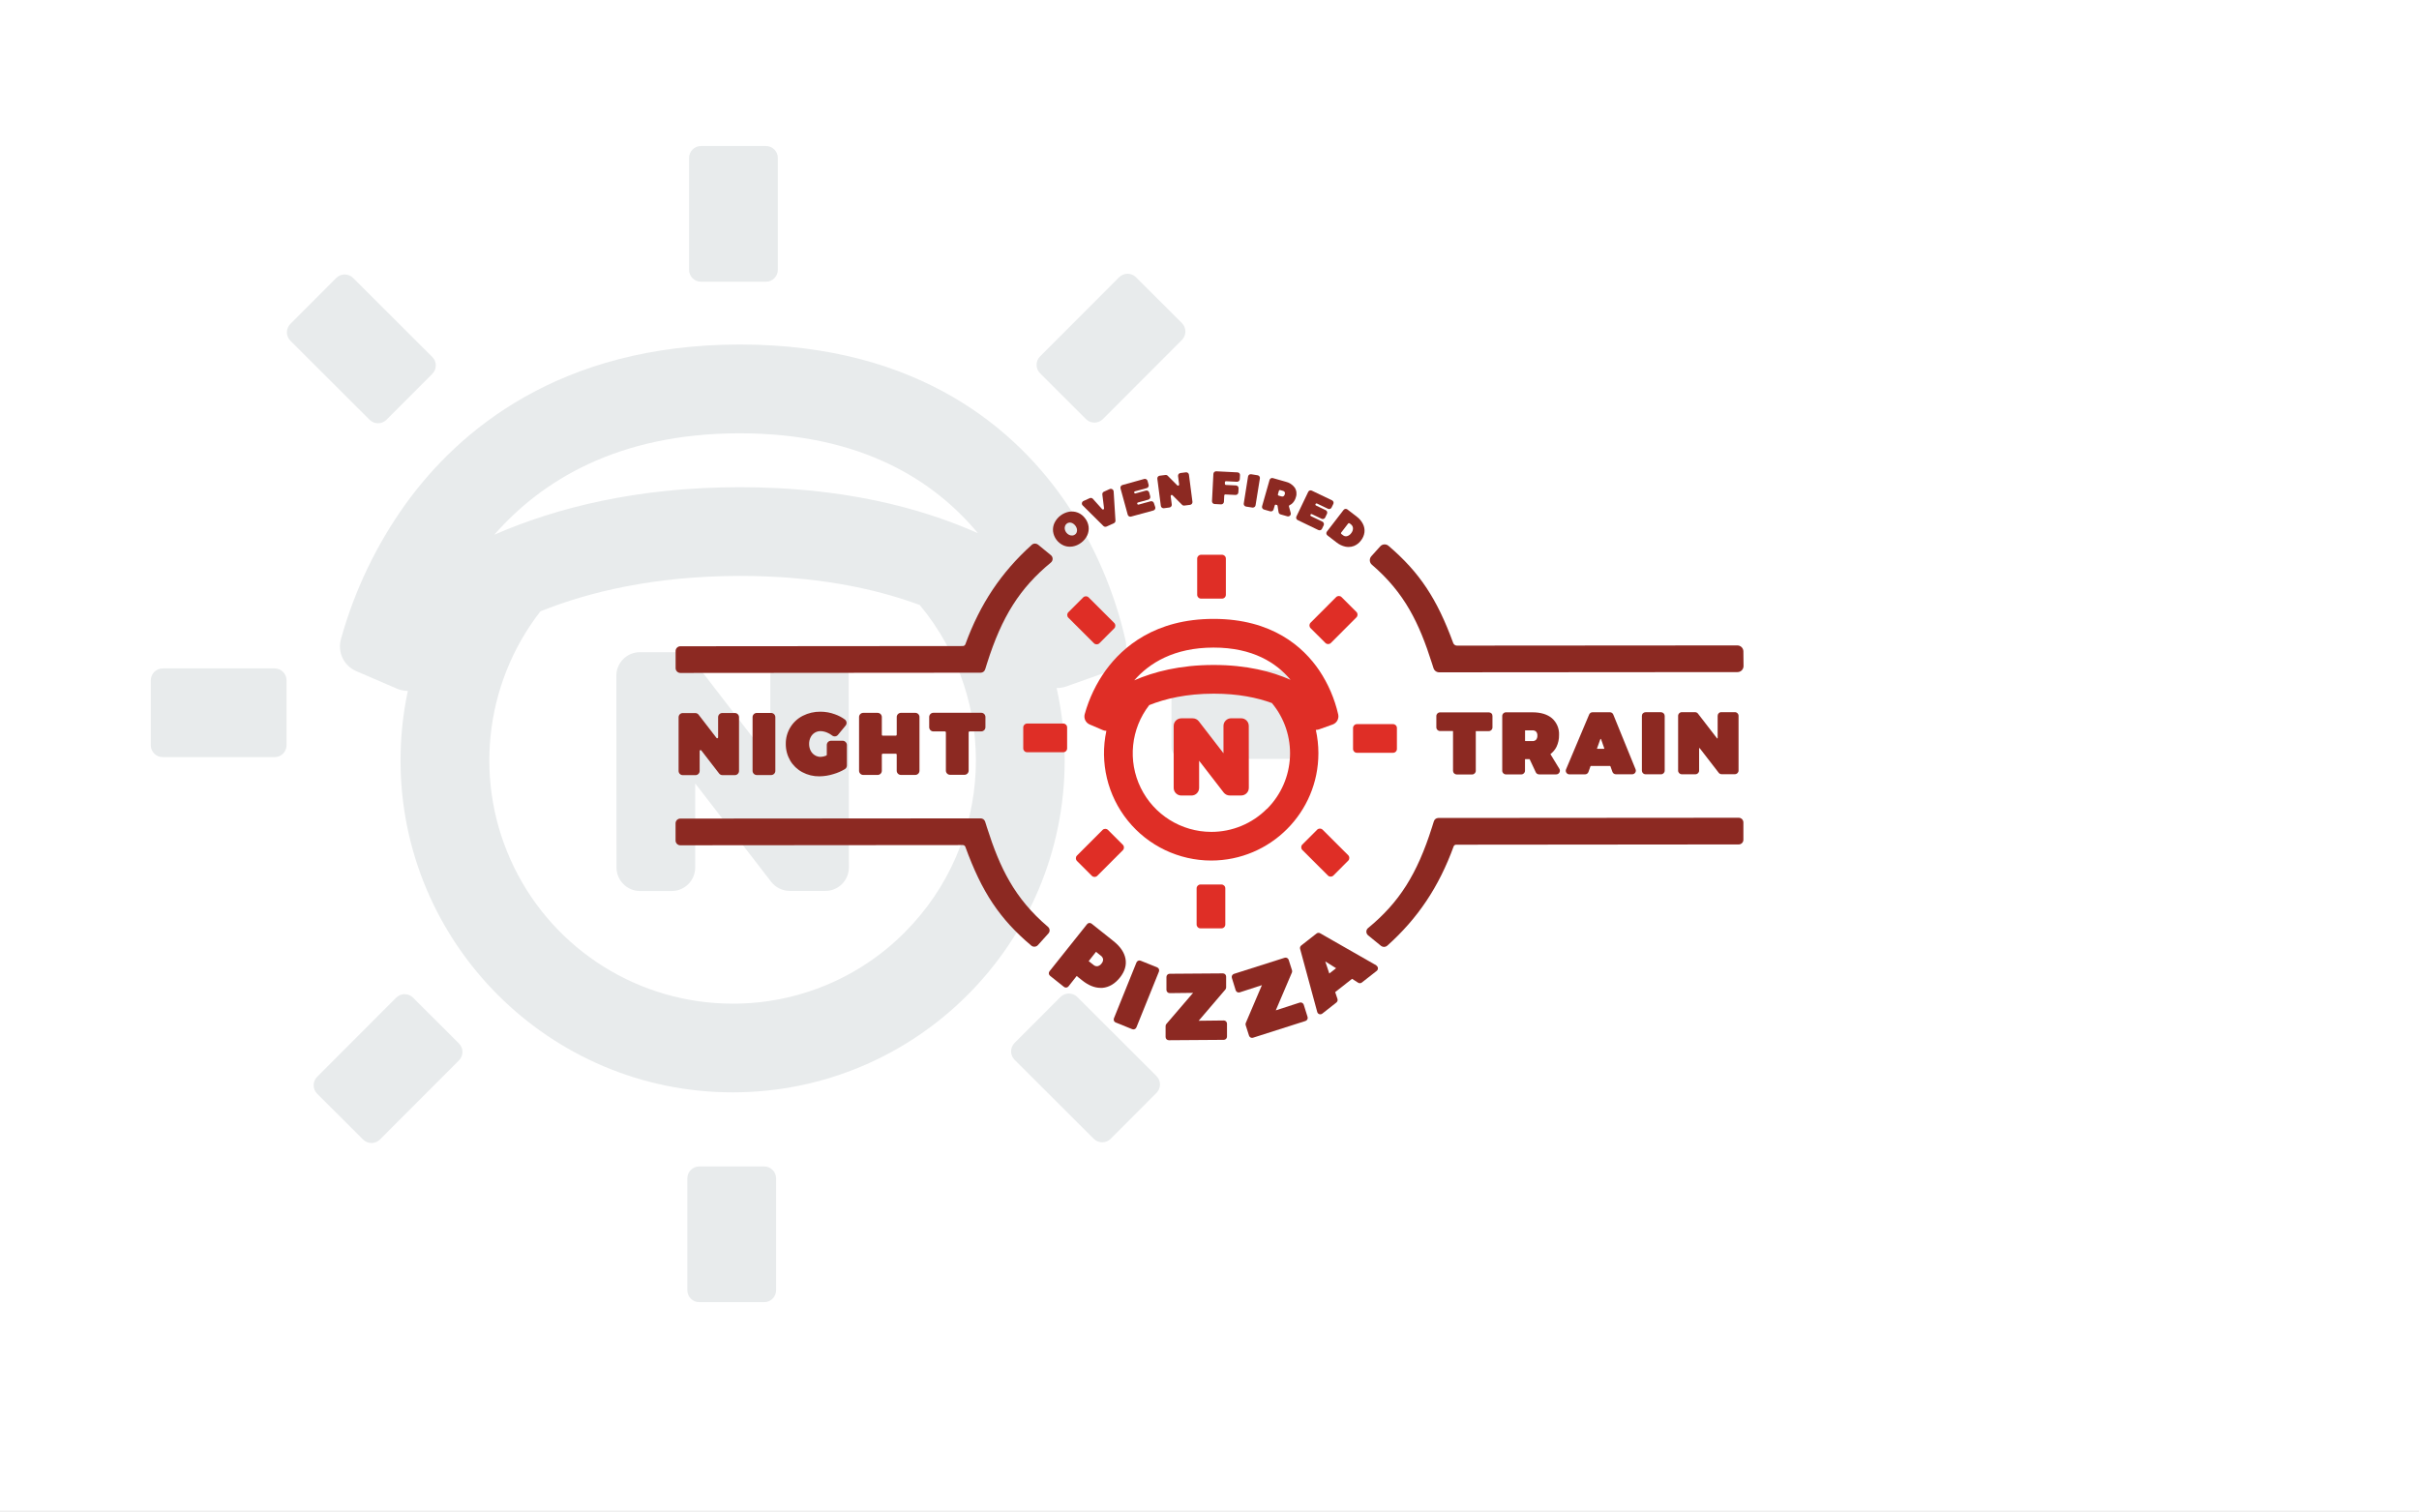
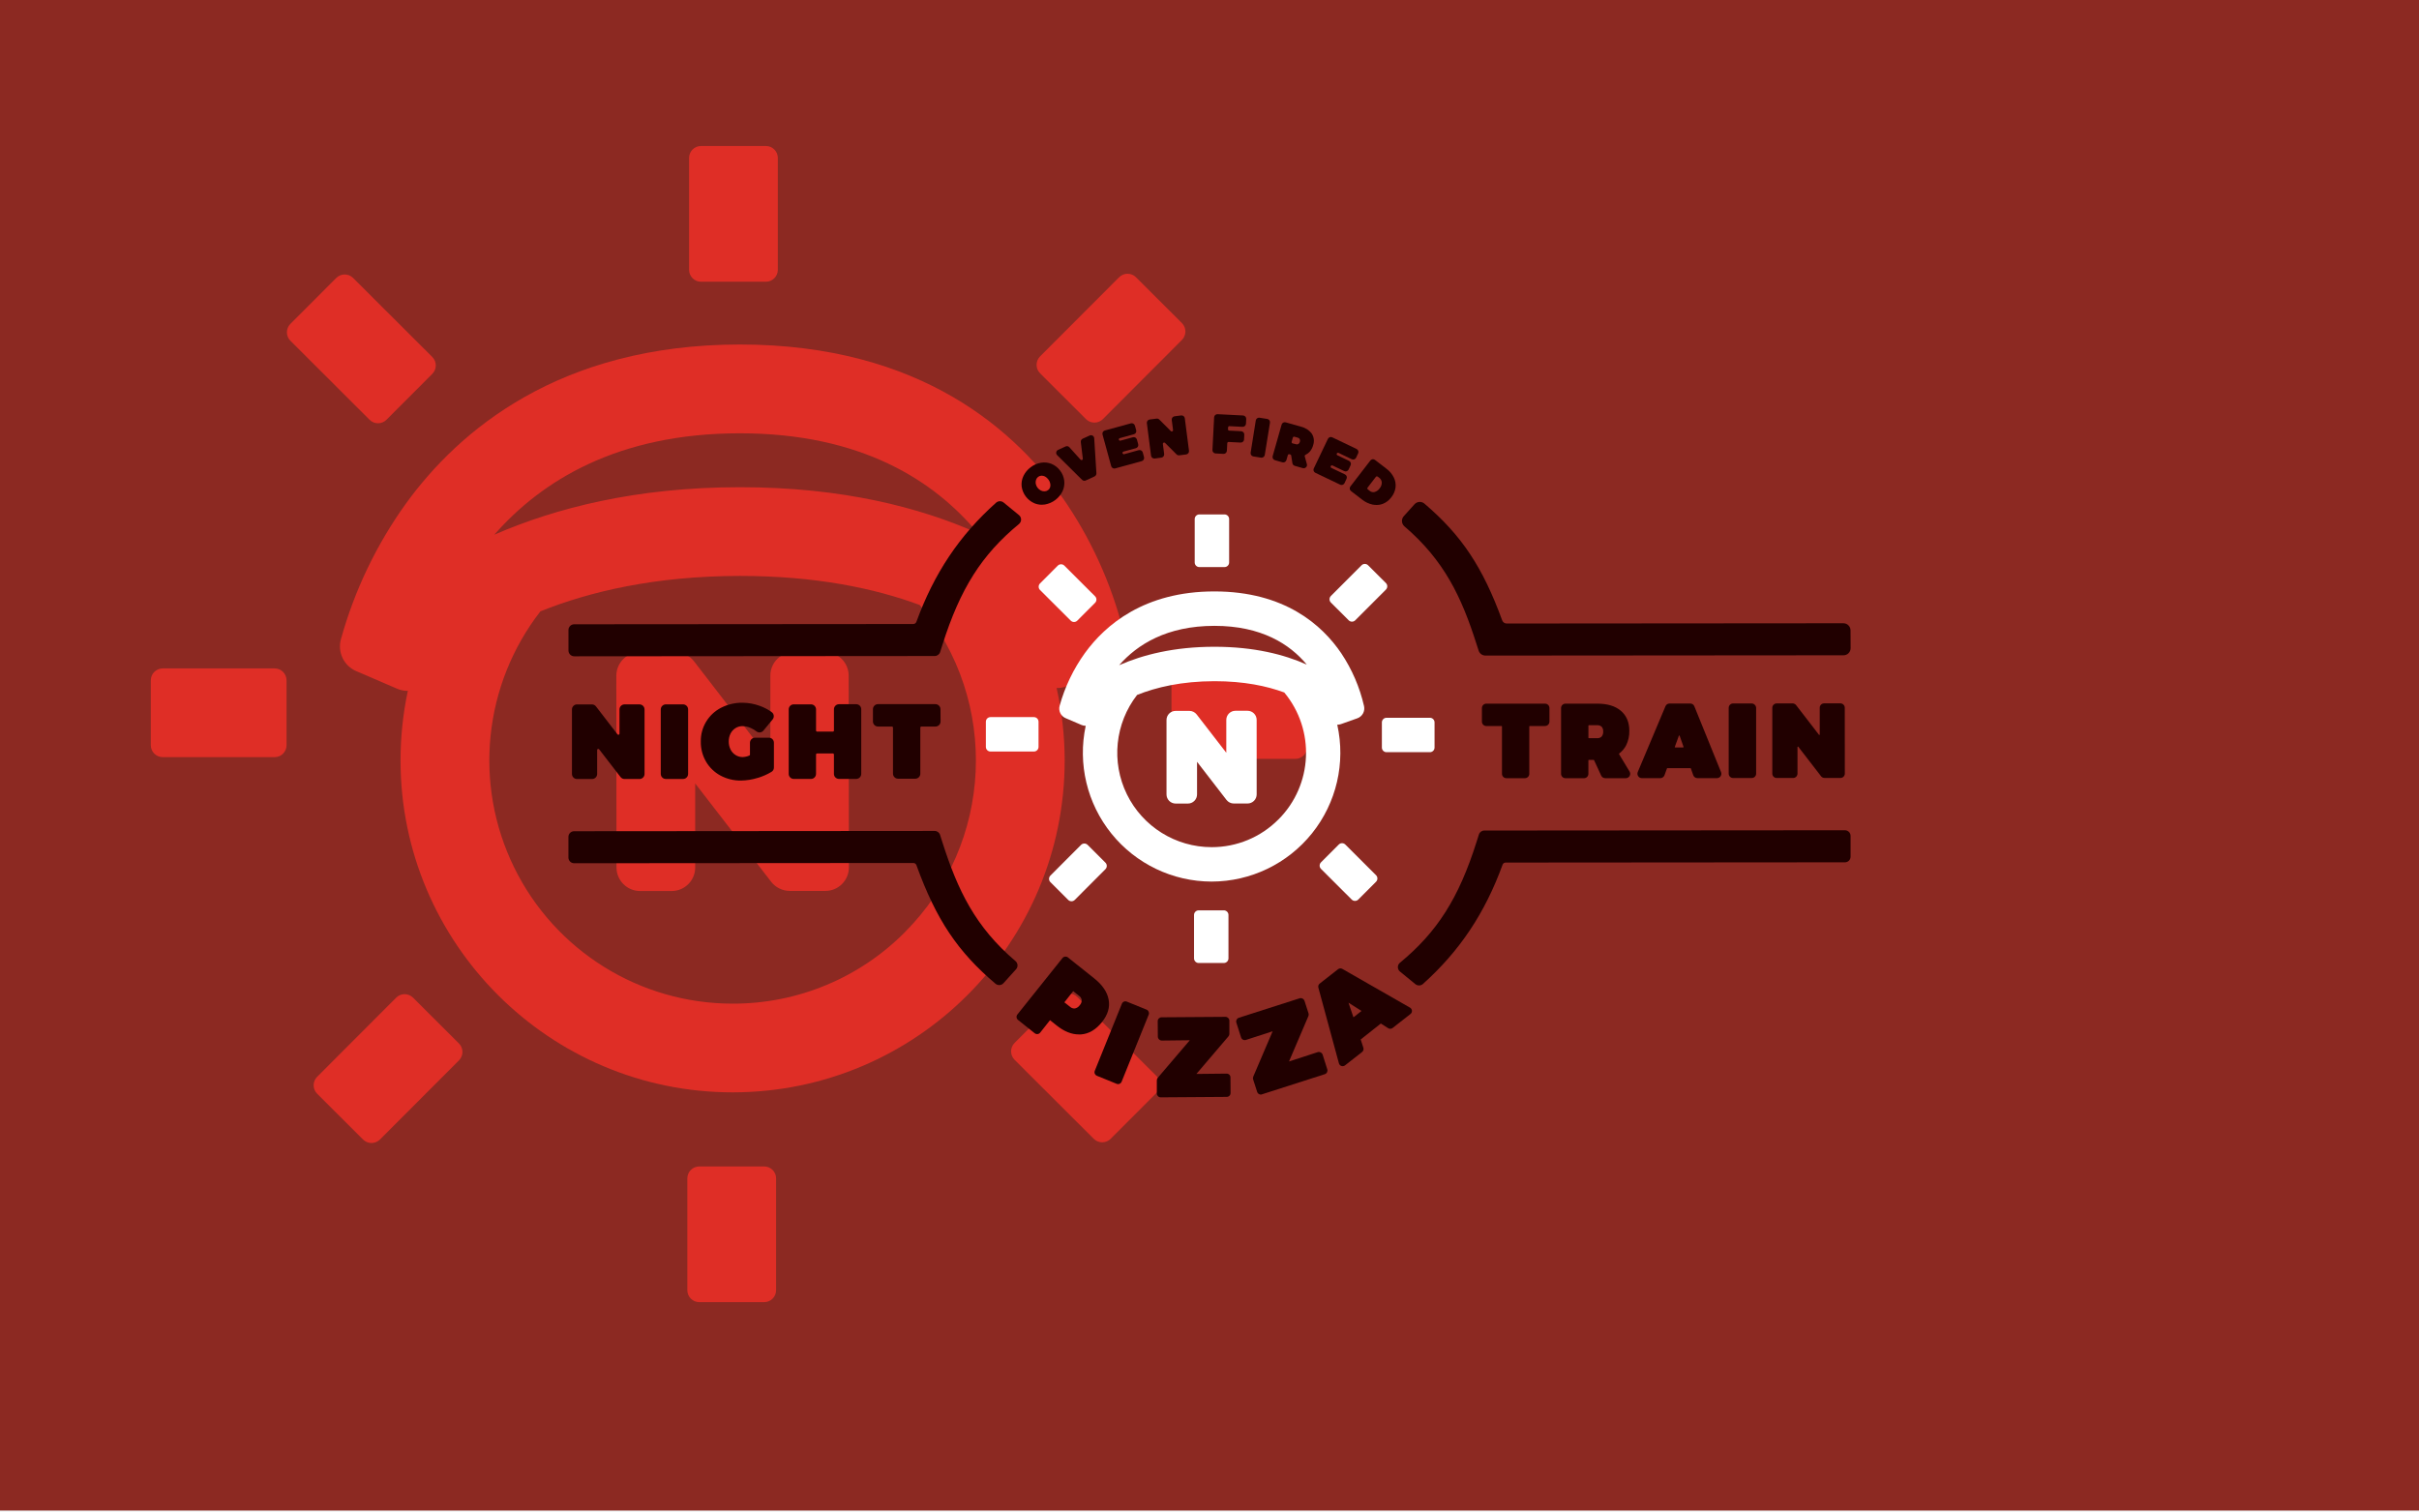
<svg xmlns="http://www.w3.org/2000/svg" id="Layer_1" data-name="Layer 1" viewBox="0 0 1200 750">
  <defs>
-     <style>.cls-1{fill:#fff;}.cls-2{fill:#e8ebec;}.cls-3{fill:#8c2922;}.cls-4{fill:#df2e26;}</style>
+     <style>.cls-1{fill:#8c2922;}.cls-2{fill:#df2e26;}.cls-3{fill:#210000;}.cls-4{fill:#fff;}</style>
  </defs>
  <rect class="cls-1" y="-0.5" width="1200" height="750" />
  <path class="cls-2" d="M421,335.23a11.7,11.7,0,0,0-11.68-11.67H393.82a11.68,11.68,0,0,0-11.67,11.7l0,42-37.84-49.1a11.77,11.77,0,0,0-9.25-4.55h0l-17.64,0a11.69,11.69,0,0,0-11.67,11.69l.08,95.14a11.71,11.71,0,0,0,11.69,11.68h0l15.68,0a11.69,11.69,0,0,0,11.67-11.69l0-41.69,37.68,48.79a11.77,11.77,0,0,0,9.25,4.54h17.64a11.69,11.69,0,0,0,11.68-11.7Z" />
  <rect class="cls-2" x="340.97" y="578.78" width="44.03" height="67.34" rx="5.92" />
  <rect class="cls-2" x="341.83" y="72.45" width="44.03" height="67.34" rx="5.92" />
  <rect class="cls-2" x="158.84" y="508.2" width="67.34" height="44.03" rx="5.92" transform="translate(-318.75 291.88) rotate(-45.05)" />
  <rect class="cls-2" x="517.48" y="150.78" width="67.34" height="44.03" rx="5.92" transform="translate(39.46 440.75) rotate(-45.05)" />
  <rect class="cls-2" x="516.49" y="496.25" width="44.03" height="67.34" rx="5.92" transform="translate(-216.98 536.62) rotate(-45.05)" />
  <rect class="cls-2" x="157.24" y="139.44" width="44.03" height="67.34" rx="5.92" transform="translate(-69.9 177.67) rotate(-45.05)" />
  <rect class="cls-2" x="74.81" y="331.66" width="67.34" height="44.03" rx="5.92" />
  <rect class="cls-2" x="581.14" y="332.52" width="67.34" height="44.03" rx="5.92" />
  <path class="cls-2" d="M558.34,317.67a202.34,202.34,0,0,0-29.09-67.58c-24.42-36.12-72.36-79.15-162.13-79.15h-.24c-89.52.08-139.37,42.89-165.42,78.8a212.69,212.69,0,0,0-32.34,67.45A13.35,13.35,0,0,0,176.71,333L197,341.74a13.23,13.23,0,0,0,5.32,1.06,166,166,0,0,0-3.63,34.63c.08,90.78,74,164.59,164.72,164.58h.14A164.72,164.72,0,0,0,528.16,377.15a165.38,165.38,0,0,0-4-35.77,13.48,13.48,0,0,0,4.68-.74l20.91-7.43A13.37,13.37,0,0,0,558.34,317.67ZM366.92,215h.19c60.09,0,96.31,23.43,118,49.56-28.82-12.84-67.44-22.81-117.86-22.81h-.33c-51.44,0-91.53,10.42-121.7,23.56C268.44,238.8,306.19,215,366.92,215Zm81.93,247.59A119.91,119.91,0,0,1,363.54,498h-.11a120.68,120.68,0,0,1-95.35-194.66c24.56-9.85,57.08-17.54,98.89-17.57h.29c37.38,0,66.59,6.14,89,14.42a120.68,120.68,0,0,1-7.42,162.39Z" />
-   <path class="cls-3" d="M538.26,257.14a8.28,8.28,0,0,0-3.52-2.75,8.07,8.07,0,0,0-4.36-.48,10.18,10.18,0,0,0-7.26,5.49,7.92,7.92,0,0,0-.72,4.32,8.82,8.82,0,0,0,5.26,6.94,7.88,7.88,0,0,0,3.06.61,8.38,8.38,0,0,0,1.32-.1,9.59,9.59,0,0,0,4.29-1.88,9.46,9.46,0,0,0,3-3.62,8,8,0,0,0,.7-4.36A8.39,8.39,0,0,0,538.26,257.14Zm-4.1,6.9a2.3,2.3,0,0,1-.84,1.17,2.43,2.43,0,0,1-1.39.51,3.29,3.29,0,0,1-1.6-.33,4,4,0,0,1-2.12-2.79,3.22,3.22,0,0,1,.13-1.61h0a2.49,2.49,0,0,1,.87-1.19,2.42,2.42,0,0,1,1.35-.51h.17a2.83,2.83,0,0,1,1.35.35,3.92,3.92,0,0,1,1.37,1.18,4,4,0,0,1,.78,1.65A3,3,0,0,1,534.16,264Z" />
-   <path class="cls-3" d="M551.74,242.74a1.34,1.34,0,0,0-1.26-.07l-2.86,1.3a1.34,1.34,0,0,0-.78,1.4l.85,6.85a.52.52,0,0,1-.31.56.53.53,0,0,1-.62-.13l-4.62-5.14a1.35,1.35,0,0,0-1.57-.32l-3.09,1.4a1.36,1.36,0,0,0-.77,1,1.33,1.33,0,0,0,.38,1.2L547.38,261a1.36,1.36,0,0,0,1,.39,1.38,1.38,0,0,0,.56-.12l3.62-1.65a1.35,1.35,0,0,0,.79-1.32l-.9-14.46A1.37,1.37,0,0,0,551.74,242.74Z" />
-   <path class="cls-3" d="M572.44,249.68a1.35,1.35,0,0,0-.64-.82,1.37,1.37,0,0,0-1-.13l-6,1.65a.55.55,0,0,1-.61-.8.47.47,0,0,1,.32-.25l5.14-1.41a1.35,1.35,0,0,0,.82-.64,1.37,1.37,0,0,0,.13-1l-.52-1.91a1.39,1.39,0,0,0-.64-.82,1.37,1.37,0,0,0-1-.13l-5.14,1.41a.54.54,0,0,1-.41-.05.57.57,0,0,1-.25-.32.53.53,0,0,1,.05-.41.54.54,0,0,1,.33-.26l5.84-1.6a1.31,1.31,0,0,0,.81-.63,1.33,1.33,0,0,0,.13-1l-.52-1.91a1.35,1.35,0,0,0-1.66-1l-10.77,3h0a1.36,1.36,0,0,0-1,1.66l3.58,13.06a1.37,1.37,0,0,0,1.31,1,1.49,1.49,0,0,0,.36-.05l11-3a1.36,1.36,0,0,0,1-1.67Z" />
-   <path class="cls-3" d="M589.8,235.53a1.36,1.36,0,0,0-1.52-1.17l-2.71.35a1.35,1.35,0,0,0-.9.52,1.38,1.38,0,0,0-.27,1l.54,4.16a.54.54,0,0,1-.91.45l-4.77-4.78a1.34,1.34,0,0,0-1.14-.38l-2.83.36a1.35,1.35,0,0,0-.9.52,1.33,1.33,0,0,0-.27,1L575.86,251a1.36,1.36,0,0,0,1.34,1.18h.18l2.73-.36a1.35,1.35,0,0,0,1.17-1.51l-.54-4.12a.54.54,0,0,1,.3-.56.52.52,0,0,1,.62.11l4.74,4.74a1.34,1.34,0,0,0,1.13.38l2.84-.36a1.37,1.37,0,0,0,1.17-1.52Z" />
-   <path class="cls-3" d="M613.86,234.38l-10.51-.53a1.38,1.38,0,0,0-1.42,1.28l-.69,13.52a1.36,1.36,0,0,0,.35,1,1.31,1.31,0,0,0,.94.44l3.21.17h.07a1.32,1.32,0,0,0,.9-.35,1.34,1.34,0,0,0,.45-.94l.16-3.12a.53.53,0,0,1,.17-.37.5.5,0,0,1,.39-.14l5,.25a1.37,1.37,0,0,0,1-.34,1.41,1.41,0,0,0,.44-.94l.1-2a1.32,1.32,0,0,0-.35-1,1.37,1.37,0,0,0-.93-.44l-5-.25a.55.55,0,0,1-.51-.57l0-.77a.55.55,0,0,1,.18-.37.57.57,0,0,1,.38-.14l5.41.28a1.35,1.35,0,0,0,1.42-1.29l.11-2a1.39,1.39,0,0,0-.35-1A1.36,1.36,0,0,0,613.86,234.38Z" />
-   <path class="cls-3" d="M623.85,235.82l-3.18-.51a1.35,1.35,0,0,0-1.55,1.13L617,249.81a1.29,1.29,0,0,0,.24,1,1.32,1.32,0,0,0,.88.55l3.18.5.21,0a1.37,1.37,0,0,0,1.34-1.14L625,237.37A1.35,1.35,0,0,0,623.85,235.82Z" />
-   <path class="cls-3" d="M642.24,241.89a7.69,7.69,0,0,0-4.51-2.88l-6.27-1.78a1.33,1.33,0,0,0-1.67.93l-3.7,13a1.36,1.36,0,0,0,.93,1.67l3.1.88a1.36,1.36,0,0,0,1.67-.93l.58-2a.56.56,0,0,1,.25-.33.53.53,0,0,1,.41,0l.35.1a.51.51,0,0,1,.38.43l.5,3.16a1.37,1.37,0,0,0,1,1.1l3.35.95a1.58,1.58,0,0,0,.38.05,1.36,1.36,0,0,0,1.3-1.72l-.88-3.2a.54.54,0,0,1,.32-.64,5.06,5.06,0,0,0,1.64-1.21,6.77,6.77,0,0,0,1.49-2.8A5.39,5.39,0,0,0,642.24,241.89Zm-4.89,3.34a1.57,1.57,0,0,1-.63,1,1.28,1.28,0,0,1-1.05.08l-1.36-.39a.54.54,0,0,1-.37-.66l.49-1.72a.54.54,0,0,1,.66-.37l1.36.39a1.3,1.3,0,0,1,.86.6A1.48,1.48,0,0,1,637.35,245.23Z" />
-   <path class="cls-3" d="M658.34,253.91a1.34,1.34,0,0,0-.69-.77l-4.81-2.3a.54.54,0,0,1-.25-.72.55.55,0,0,1,.3-.28.56.56,0,0,1,.42,0l5.46,2.61a1.34,1.34,0,0,0,1.8-.64l.86-1.78a1.39,1.39,0,0,0,.05-1,1.34,1.34,0,0,0-.69-.77l-10.06-4.82a1.34,1.34,0,0,0-1-.06,1.33,1.33,0,0,0-.77.7l-5.85,12.21a1.36,1.36,0,0,0-.05,1,1.31,1.31,0,0,0,.69.77L654,263a1.37,1.37,0,0,0,.59.13,1.35,1.35,0,0,0,1.22-.77l.86-1.78a1.39,1.39,0,0,0,0-1,1.31,1.31,0,0,0-.69-.77l-5.64-2.7a.54.54,0,0,1-.24-.74.53.53,0,0,1,.71-.25l4.81,2.3a1.32,1.32,0,0,0,1,.05,1.33,1.33,0,0,0,.78-.69l.85-1.79A1.32,1.32,0,0,0,658.34,253.91Z" />
-   <path class="cls-3" d="M676.12,260a10.18,10.18,0,0,0-3-3.59l-4.71-3.63a1.33,1.33,0,0,0-1-.27,1.35,1.35,0,0,0-.9.52l-8.26,10.72a1.35,1.35,0,0,0,.24,1.9l4.55,3.51a10.7,10.7,0,0,0,4.34,2.08,8.24,8.24,0,0,0,1.62.16,7.34,7.34,0,0,0,2.63-.48,8.11,8.11,0,0,0,3.5-2.72,8.2,8.2,0,0,0,1.74-4.05A7.27,7.27,0,0,0,676.12,260Zm-4.94,2.1a3.76,3.76,0,0,1-.89,2.46,3.84,3.84,0,0,1-2.08,1.49,2.31,2.31,0,0,1-2-.48l-.76-.59a.5.5,0,0,1-.21-.35.51.51,0,0,1,.11-.4l3.42-4.45a.57.57,0,0,1,.36-.2h.07a.57.57,0,0,1,.33.11l.57.45A2.6,2.6,0,0,1,671.18,262.06Z" />
-   <path class="cls-3" d="M364.53,353.78h-6.2a2.08,2.08,0,0,0-2.09,2.09v10a.44.44,0,0,1-.3.43.44.44,0,0,1-.51-.15l-8.88-11.53a2.12,2.12,0,0,0-1.65-.81h-6.18a2.08,2.08,0,0,0-2.09,2.09l0,26.63a2.1,2.1,0,0,0,2.09,2.09H345a2.09,2.09,0,0,0,2.08-2.09v-9.9a.44.44,0,0,1,.31-.43.43.43,0,0,1,.5.15l8.84,11.45a2.09,2.09,0,0,0,1.65.81h6.19A2,2,0,0,0,366,384a2.08,2.08,0,0,0,.61-1.47l0-26.64A2.09,2.09,0,0,0,364.53,353.78Z" />
-   <path class="cls-3" d="M384,354.37a2.06,2.06,0,0,0-1.47-.61h-7.12a2,2,0,0,0-1.47.61,2,2,0,0,0-.61,1.48l0,26.63a2.1,2.1,0,0,0,2.09,2.09h7.11a2.08,2.08,0,0,0,2.09-2.09l0-26.63A2.06,2.06,0,0,0,384,354.37Z" />
-   <path class="cls-3" d="M419.45,368.16a1.92,1.92,0,0,0-1.47-.61h-5.74a2.1,2.1,0,0,0-2.09,2.09v4.87a.46.46,0,0,1-.3.43,7.81,7.81,0,0,1-2.71.61h0a5.4,5.4,0,0,1-2.93-.81,5.66,5.66,0,0,1-2.07-2.26,7.28,7.28,0,0,1-.76-3.35,7.15,7.15,0,0,1,.74-3.29,5.57,5.57,0,0,1,2-2.24,5.32,5.32,0,0,1,2.9-.82h0a8.76,8.76,0,0,1,3.44.79,10.53,10.53,0,0,1,2.31,1.35,2.08,2.08,0,0,0,2.92-.29l3.8-4.62a2.09,2.09,0,0,0-.37-3,19.24,19.24,0,0,0-4.94-2.59,20.79,20.79,0,0,0-7.13-1.29,18.83,18.83,0,0,0-8.82,2.05,15.44,15.44,0,0,0-8.42,14A16.08,16.08,0,0,0,392,377.4a15.31,15.31,0,0,0,6,5.74,17.4,17.4,0,0,0,8.51,2.07h0a24.33,24.33,0,0,0,6.95-1.12,24,24,0,0,0,5.67-2.46,2.09,2.09,0,0,0,1-1.77V369.63A2.05,2.05,0,0,0,419.45,368.16Z" />
-   <path class="cls-3" d="M455.53,354.31a2.11,2.11,0,0,0-1.48-.61h-7.12a2.09,2.09,0,0,0-1.47.62,2,2,0,0,0-.61,1.47v8.79a.46.46,0,0,1-.46.45h-6.49a.45.45,0,0,1-.45-.45V355.8a2.1,2.1,0,0,0-2.09-2.09h-7.11a2.08,2.08,0,0,0-2.09,2.09l0,26.64a2.09,2.09,0,0,0,2.09,2.08h7.12a2.08,2.08,0,0,0,2.08-2.08v-8a.46.46,0,0,1,.45-.46h6.49a.45.45,0,0,1,.45.45v8a2.08,2.08,0,0,0,2.09,2.08h7.12a2.08,2.08,0,0,0,1.47-.61,2.11,2.11,0,0,0,.61-1.48l0-26.64A2.08,2.08,0,0,0,455.53,354.31Z" />
-   <path class="cls-3" d="M488.85,355.76a2.1,2.1,0,0,0-2.09-2.09h0l-23.72,0a2.1,2.1,0,0,0-2.09,2.09v5.08a2.08,2.08,0,0,0,2.08,2.08h5.75a.45.45,0,0,1,.45.45l0,19a2.08,2.08,0,0,0,2.09,2.08h7.11a2.08,2.08,0,0,0,2.09-2.09l0-19a.45.45,0,0,1,.45-.45h5.79a2.08,2.08,0,0,0,2.08-2.09Z" />
-   <path class="cls-3" d="M739.9,354a1.83,1.83,0,0,0-1.29-.53h0l-24.27,0a1.83,1.83,0,0,0-1.81,1.82v5.62a1.81,1.81,0,0,0,1.81,1.81h6.29a.17.17,0,0,1,.18.18l0,19.56a1.83,1.83,0,0,0,.53,1.29,1.81,1.81,0,0,0,1.28.53h7.67a1.82,1.82,0,0,0,1.81-1.81l0-19.57a.2.2,0,0,1,0-.13.22.22,0,0,1,.13,0h6.33a1.81,1.81,0,0,0,1.81-1.81v-5.63A1.83,1.83,0,0,0,739.9,354Z" />
-   <path class="cls-3" d="M769.2,374.32a.16.16,0,0,1,0-.22,10,10,0,0,0,2.93-3.52,13.05,13.05,0,0,0,1.27-5.88,10.34,10.34,0,0,0-3.55-8.35c-2.3-1.93-5.56-2.91-9.7-2.91h0l-13.12,0a1.82,1.82,0,0,0-1.81,1.81l0,27.19a1.82,1.82,0,0,0,1.81,1.81h7.67a1.82,1.82,0,0,0,1.81-1.81v-5.59a.18.18,0,0,1,.18-.18h2a.18.18,0,0,1,.16.1l3,6.42h0a1.82,1.82,0,0,0,1.64,1.05H772a1.77,1.77,0,0,0,1.57-.92,1.79,1.79,0,0,0,0-1.83ZM762.65,365a3,3,0,0,1-.64,2.05,2.34,2.34,0,0,1-1.83.67h-3.46a.18.18,0,0,1-.18-.18v-5a.18.18,0,0,1,.05-.13.22.22,0,0,1,.13,0h3.46A2.42,2.42,0,0,1,762,363,2.75,2.75,0,0,1,762.65,365Z" />
-   <path class="cls-3" d="M800.3,354.54a1.8,1.8,0,0,0-1.68-1.13H790a1.8,1.8,0,0,0-1.66,1.11l-11.46,27.19a1.81,1.81,0,0,0,1.67,2.52h7.71A1.82,1.82,0,0,0,788,383l1-2.81a.18.18,0,0,1,.17-.12h9.54a.17.17,0,0,1,.17.12l1,2.79a1.82,1.82,0,0,0,1.71,1.21h8.1a1.82,1.82,0,0,0,1.5-.8,1.79,1.79,0,0,0,.17-1.69Zm-4.5,16.95a.19.19,0,0,1-.15.07H792.4a.19.19,0,0,1-.15-.07.19.19,0,0,1,0-.17l1.65-4.57a.16.16,0,0,1,.16-.12h0a.16.16,0,0,1,.17.12l1.61,4.57A.19.19,0,0,1,795.8,371.49Z" />
-   <path class="cls-3" d="M825.26,353.92a1.83,1.83,0,0,0-1.29-.53h-7.66a1.79,1.79,0,0,0-1.28.53,1.77,1.77,0,0,0-.53,1.28l0,27.18a1.83,1.83,0,0,0,.53,1.29,1.81,1.81,0,0,0,1.28.53H824a1.81,1.81,0,0,0,1.81-1.81l0-27.19A1.81,1.81,0,0,0,825.26,353.92Z" />
-   <path class="cls-3" d="M862.45,355.17a1.81,1.81,0,0,0-1.81-1.81h-6.75a1.75,1.75,0,0,0-1.28.53,1.79,1.79,0,0,0-.53,1.28v11.06a.16.16,0,0,1-.12.17.17.17,0,0,1-.2-.06l-9.46-12.27a1.82,1.82,0,0,0-1.43-.7h-6.59a1.82,1.82,0,0,0-1.81,1.82l0,27.18a1.81,1.81,0,0,0,1.81,1.81h6.79a1.81,1.81,0,0,0,1.81-1.81v-11a.16.16,0,0,1,.12-.17.15.15,0,0,1,.19.06l9.42,12.19a1.82,1.82,0,0,0,1.43.7h6.6a1.82,1.82,0,0,0,1.81-1.82Z" />
-   <path class="cls-4" d="M619.48,360.18a3.77,3.77,0,0,0-3.77-3.77h-5a3.76,3.76,0,0,0-2.67,1.11,3.71,3.71,0,0,0-1.1,2.67v13.57L594.7,357.9a3.81,3.81,0,0,0-3-1.47H586a3.77,3.77,0,0,0-3.77,3.78l0,30.74a3.79,3.79,0,0,0,3.78,3.78h5.07a3.78,3.78,0,0,0,3.77-3.78V377.47l12.18,15.77a3.79,3.79,0,0,0,3,1.47h5.71a3.79,3.79,0,0,0,3.77-3.78Z" />
-   <rect class="cls-4" x="593.61" y="438.88" width="14.23" height="21.76" rx="1.91" />
-   <rect class="cls-4" x="593.89" y="275.27" width="14.23" height="21.76" rx="1.91" />
-   <rect class="cls-4" x="534.76" y="416.07" width="21.76" height="14.23" rx="1.91" transform="translate(-139.35 510.38) rotate(-45.05)" />
-   <rect class="cls-4" x="650.64" y="300.58" width="21.76" height="14.23" rx="1.91" transform="translate(-23.61 558.45) rotate(-45.05)" />
-   <rect class="cls-4" x="650.32" y="412.21" width="14.23" height="21.76" rx="1.91" transform="translate(-106.47 589.43) rotate(-45.05)" />
-   <rect class="cls-4" x="534.24" y="296.92" width="14.23" height="21.76" rx="1.91" transform="translate(-58.94 473.47) rotate(-45.05)" />
-   <rect class="cls-4" x="507.61" y="359.02" width="21.76" height="14.23" rx="1.91" />
-   <rect class="cls-4" x="671.21" y="359.3" width="21.76" height="14.23" rx="1.91" />
-   <path class="cls-4" d="M663.85,354.5a65.4,65.4,0,0,0-9.4-21.83c-7.89-11.67-23.38-25.58-52.39-25.58H602c-28.92,0-45,13.86-53.45,25.46a68.75,68.75,0,0,0-10.45,21.8,4.32,4.32,0,0,0,2.45,5.12l6.57,2.81a4.3,4.3,0,0,0,1.72.35,53.22,53.22,0,0,0,52,64.36h0a53.21,53.21,0,0,0,53.18-53.27,53.6,53.6,0,0,0-1.27-11.56,4.4,4.4,0,0,0,1.51-.23l6.76-2.41A4.31,4.31,0,0,0,663.85,354.5ZM602,321.32h.07c19.41,0,31.12,7.57,38.13,16-9.31-4.14-21.79-7.37-38.09-7.37H602c-16.62,0-29.58,3.37-39.33,7.62C570.17,329,582.37,321.34,602,321.32Zm26.48,80a38.76,38.76,0,0,1-27.57,11.45h0a39,39,0,0,1-30.81-62.9c7.93-3.18,18.44-5.67,32-5.68h.1c12.07,0,21.51,2,28.76,4.66a39,39,0,0,1-2.4,52.47Z" />
-   <path class="cls-3" d="M555.61,485c2.38-3,3.29-6.1,2.72-9.26h0c-.57-3.11-2.55-6.05-5.9-8.72l-10.92-8.71a1.59,1.59,0,0,0-2.25.26l-18.62,23.35a1.6,1.6,0,0,0,.25,2.25l6.91,5.51a1.6,1.6,0,0,0,2.25-.25l4.06-5.15,2.79,2.22c3.06,2.44,6.11,3.67,9.1,3.67a8.51,8.51,0,0,0,.88,0C550.17,489.88,553.1,488.16,555.61,485Zm-8.39-9a3,3,0,0,1-.8,2.11,3.19,3.19,0,0,1-2,1.32,2.54,2.54,0,0,1-2-.68l-2.36-1.84,3.64-4.62,2.37,1.89A2.68,2.68,0,0,1,547.22,476Z" />
-   <path class="cls-3" d="M574.05,480l-8.2-3.3a1.57,1.57,0,0,0-1.22,0,1.63,1.63,0,0,0-.86.87l-11.18,27.7a1.57,1.57,0,0,0,0,1.22,1.53,1.53,0,0,0,.87.86l8.19,3.31a1.61,1.61,0,0,0,.6.12,1.51,1.51,0,0,0,.63-.13,1.63,1.63,0,0,0,.86-.87l11.18-27.7A1.61,1.61,0,0,0,574.05,480Z" />
-   <path class="cls-3" d="M608.21,506.81a1.58,1.58,0,0,0-1.13-.46h0l-12.45.14L607.87,491a1.67,1.67,0,0,0,.38-1l0-5.43a1.6,1.6,0,0,0-1.6-1.59h0l-26.42.19a1.59,1.59,0,0,0-1.13.47,1.62,1.62,0,0,0-.46,1.14l0,6.41a1.62,1.62,0,0,0,1.61,1.59l11.6-.13L578.6,508.09a1.59,1.59,0,0,0-.38,1.05l0,5.42a1.6,1.6,0,0,0,1.6,1.59h0l27.27-.19a1.6,1.6,0,0,0,1.59-1.61l0-6.41A1.64,1.64,0,0,0,608.21,506.81Z" />
-   <path class="cls-3" d="M646.75,498.52a1.6,1.6,0,0,0-.8-.93,1.57,1.57,0,0,0-1.22-.11l-11.85,3.85,8-18.77a1.6,1.6,0,0,0,.05-1.12l-1.65-5.17a1.58,1.58,0,0,0-.79-.93,1.55,1.55,0,0,0-1.23-.1l-25.16,8a1.6,1.6,0,0,0-1,2L613,491.4a1.61,1.61,0,0,0,2,1l11-3.58-8,18.76a1.6,1.6,0,0,0-.05,1.12l1.65,5.16a1.6,1.6,0,0,0,1.52,1.12,1.36,1.36,0,0,0,.49-.08l26-8.3a1.55,1.55,0,0,0,.93-.79,1.57,1.57,0,0,0,.11-1.22Z" />
-   <path class="cls-3" d="M682.87,479.07l-28-16a1.61,1.61,0,0,0-1.78.13l-7.58,5.94a1.6,1.6,0,0,0-.56,1.68l8.49,31.29a1.6,1.6,0,0,0,1,1.1,1.51,1.51,0,0,0,.51.08,1.54,1.54,0,0,0,1-.34l7-5.51a1.61,1.61,0,0,0,.54-1.76l-1.14-3.41,8.38-6.59,3,1.93h0a1.59,1.59,0,0,0,1.84-.09l7.37-5.77a1.6,1.6,0,0,0-.19-2.65Zm-20.07,1.35-3.37,2.63-2-6Z" />
-   <path class="cls-3" d="M520.68,461.52a2.31,2.31,0,0,0-.83-1.65c-16.6-14.11-23.87-29.27-30.2-49.17l-.95-3a2.33,2.33,0,0,0-2.23-1.63l-149,.11a2.36,2.36,0,0,0-1.66.69,2.33,2.33,0,0,0-.68,1.66v8.55a2.36,2.36,0,0,0,2.35,2.34l140.16-.11a1.35,1.35,0,0,1,1.26.9c8.15,22.46,17,35.74,32.7,49a2.38,2.38,0,0,0,3.25-.22l5.22-5.8A2.25,2.25,0,0,0,520.68,461.52Z" />
-   <path class="cls-3" d="M721.1,420a1.33,1.33,0,0,1,1.24-.87L862.53,419a2.32,2.32,0,0,0,2.32-2.32v-8.6a2.34,2.34,0,0,0-2.33-2.32h0l-149,.11a2.32,2.32,0,0,0-2.21,1.63l-.95,3c-7.37,23.28-16.26,37.31-31.71,50a2.32,2.32,0,0,0-.84,1.79,2.37,2.37,0,0,0,.86,1.8l6.45,5.27a2.41,2.41,0,0,0,3-.06C703.32,455.73,713.8,440.05,721.1,420Z" />
-   <path class="cls-3" d="M864.85,323.2a3,3,0,0,0-3-2.95l-139.12.1a2,2,0,0,1-1.83-1.29c-8.05-22-16.74-35.11-32.09-48.22a2.94,2.94,0,0,0-4.12.26l-4.4,4.89a2.94,2.94,0,0,0,.26,4.21c16.31,14,23.48,29.05,29.76,48.79l.82,2.55A2.94,2.94,0,0,0,714,333.6l147.92-.11a3,3,0,0,0,3-3Z" />
-   <path class="cls-3" d="M478.91,319.65a1.37,1.37,0,0,1-1.29.91l-140.1.11a2.37,2.37,0,0,0-2.37,2.38v8.48a2.39,2.39,0,0,0,2.38,2.38l148.92-.12a2.35,2.35,0,0,0,2.26-1.66l.94-3c7.37-23.26,16.24-37.27,31.66-50a2.37,2.37,0,0,0,0-3.67l-6.36-5.21a2.44,2.44,0,0,0-1.51-.53,2.39,2.39,0,0,0-1.59.6C496.67,284,486.21,299.63,478.91,319.65Z" />
+   <path class="cls-3" d="M525.87,233.48a10.08,10.08,0,0,0-4.23-3.31,9.71,9.71,0,0,0-5.24-.57,11.42,11.42,0,0,0-5.14,2.27,11.54,11.54,0,0,0-3.57,4.32,9.66,9.66,0,0,0-.88,5.19,10.65,10.65,0,0,0,6.33,8.34,9.7,9.7,0,0,0,3.68.73,10.5,10.5,0,0,0,1.57-.13,12,12,0,0,0,8.72-6.6,9.77,9.77,0,0,0,.83-5.23A10.15,10.15,0,0,0,525.87,233.48Zm-4.93,8.29a2.82,2.82,0,0,1-1,1.4,3,3,0,0,1-1.67.61,3.84,3.84,0,0,1-1.91-.39A4.78,4.78,0,0,1,513.8,240a3.79,3.79,0,0,1,.16-1.93h0a3,3,0,0,1,1-1.43,2.94,2.94,0,0,1,1.62-.61h.2a3.55,3.55,0,0,1,1.63.41,5.24,5.24,0,0,1,2.57,3.41A3.54,3.54,0,0,1,520.94,241.77Z" />
+   <path class="cls-3" d="M542.05,216.19a1.62,1.62,0,0,0-1.51-.09l-3.44,1.57a1.62,1.62,0,0,0-.94,1.68l1,8.22a.64.64,0,0,1-1.12.51l-5.55-6.16a1.62,1.62,0,0,0-1.89-.39l-3.7,1.69a1.6,1.6,0,0,0-.93,1.19,1.63,1.63,0,0,0,.46,1.44l12.35,12.24a1.67,1.67,0,0,0,1.15.47,1.56,1.56,0,0,0,.67-.15l4.35-2a1.64,1.64,0,0,0,.95-1.58l-1.09-17.37A1.6,1.6,0,0,0,542.05,216.19Z" />
+   <path class="cls-3" d="M566.9,224.52a1.56,1.56,0,0,0-.76-1,1.61,1.61,0,0,0-1.23-.16l-7.24,2a.67.67,0,0,1-.81-.48.67.67,0,0,1,.46-.8l6.17-1.69a1.62,1.62,0,0,0,1.13-2l-.62-2.29a1.64,1.64,0,0,0-2-1.14l-6.17,1.69a.64.64,0,0,1-.49-.06.67.67,0,0,1-.31-.39.69.69,0,0,1,.06-.49.65.65,0,0,1,.39-.3l7-1.93a1.61,1.61,0,0,0,1-.76,1.63,1.63,0,0,0,.15-1.24L563,211.2a1.64,1.64,0,0,0-2-1.14l-12.93,3.54h0a1.64,1.64,0,0,0-1.14,2l4.3,15.68a1.64,1.64,0,0,0,1.57,1.2,1.59,1.59,0,0,0,.43-.06l13.15-3.61a1.62,1.62,0,0,0,1.14-2Z" />
+   <path class="cls-3" d="M587.75,207.53a1.66,1.66,0,0,0-.62-1.08,1.61,1.61,0,0,0-1.2-.32l-3.25.42a1.63,1.63,0,0,0-1.41,1.82l.65,5a.64.64,0,0,1-.36.66.63.63,0,0,1-.74-.12l-5.73-5.74a1.6,1.6,0,0,0-1.36-.46l-3.4.44a1.62,1.62,0,0,0-1.4,1.82L571,226.09a1.63,1.63,0,0,0,1.61,1.42h.21l3.28-.43a1.63,1.63,0,0,0,1.41-1.82l-.64-4.95a.61.61,0,0,1,.35-.66.63.63,0,0,1,.74.12l5.7,5.69a1.63,1.63,0,0,0,1.36.47l3.4-.44a1.65,1.65,0,0,0,1.41-1.83Z" />
+   <path class="cls-3" d="M616.64,206.15,604,205.51a1.65,1.65,0,0,0-1.71,1.54l-.83,16.24a1.63,1.63,0,0,0,.42,1.17A1.61,1.61,0,0,0,603,225l3.86.2H607a1.57,1.57,0,0,0,1.09-.42,1.61,1.61,0,0,0,.53-1.12l.2-3.75a.62.62,0,0,1,.21-.45.59.59,0,0,1,.46-.16l5.94.3a1.67,1.67,0,0,0,1.18-.42,1.61,1.61,0,0,0,.53-1.12l.12-2.38a1.59,1.59,0,0,0-.42-1.17,1.66,1.66,0,0,0-1.12-.54l-5.94-.3a.64.64,0,0,1-.61-.68l.05-.92a.62.62,0,0,1,.21-.45.65.65,0,0,1,.46-.16l6.5.33a1.64,1.64,0,0,0,1.71-1.54l.12-2.38a1.63,1.63,0,0,0-.42-1.17A1.58,1.58,0,0,0,616.64,206.15Z" />
+   <path class="cls-3" d="M628.63,207.87l-3.81-.6a1.59,1.59,0,0,0-1.21.29,1.61,1.61,0,0,0-.65,1.06l-2.55,16a1.62,1.62,0,0,0,1.35,1.86l3.81.61.26,0a1.62,1.62,0,0,0,1.6-1.37L630,209.73A1.63,1.63,0,0,0,628.63,207.87Z" />
+   <path class="cls-3" d="M650.73,215.16a9.37,9.37,0,0,0-5.42-3.46l-7.53-2.14a1.68,1.68,0,0,0-1.24.15,1.61,1.61,0,0,0-.77,1l-4.44,15.63a1.62,1.62,0,0,0,1.12,2l3.71,1.06a1.63,1.63,0,0,0,2-1.12l.7-2.44a.59.59,0,0,1,.3-.39.61.61,0,0,1,.49-.06l.42.12a.65.65,0,0,1,.46.52l.6,3.8a1.63,1.63,0,0,0,1.16,1.31l4,1.14a1.51,1.51,0,0,0,.46.07,1.63,1.63,0,0,0,1.14-.48,1.6,1.6,0,0,0,.42-1.58l-1.06-3.85a.67.67,0,0,1,.39-.77,6.17,6.17,0,0,0,2-1.45,8,8,0,0,0,1.79-3.36A6.56,6.56,0,0,0,650.73,215.16Zm-5.88,4a1.91,1.91,0,0,1-.76,1.16,1.49,1.49,0,0,1-1.26.09L641.2,220a.64.64,0,0,1-.44-.8l.58-2.06a.65.65,0,0,1,.8-.44l1.63.46a1.56,1.56,0,0,1,1,.73A1.77,1.77,0,0,1,644.85,219.17Z" />
+   <path class="cls-3" d="M670.05,229.6a1.62,1.62,0,0,0-.83-.93l-5.77-2.76a.64.64,0,0,1-.3-.86.62.62,0,0,1,.36-.33.67.67,0,0,1,.5,0l6.55,3.14a1.64,1.64,0,0,0,1.25.07,1.57,1.57,0,0,0,.92-.83l1-2.15a1.62,1.62,0,0,0,.07-1.24,1.65,1.65,0,0,0-.83-.93L660.91,217a1.62,1.62,0,0,0-2.17.76l-7,14.66a1.62,1.62,0,0,0,.76,2.17l12.31,5.89a1.56,1.56,0,0,0,.7.16,1.64,1.64,0,0,0,1.47-.92l1-2.15a1.57,1.57,0,0,0,.07-1.24,1.62,1.62,0,0,0-.83-.93l-6.77-3.24a.65.65,0,0,1-.29-.89.64.64,0,0,1,.86-.3l5.77,2.76A1.63,1.63,0,0,0,669,233l1-2.15A1.57,1.57,0,0,0,670.05,229.6Z" />
+   <path class="cls-3" d="M691.41,236.87a12.29,12.29,0,0,0-3.66-4.32l-5.66-4.35a1.57,1.57,0,0,0-1.2-.33,1.66,1.66,0,0,0-1.08.62l-9.92,12.88a1.64,1.64,0,0,0,.3,2.28l5.46,4.21a12.76,12.76,0,0,0,5.21,2.5,10.09,10.09,0,0,0,1.95.2A8.73,8.73,0,0,0,686,250a9.73,9.73,0,0,0,4.2-3.26,9.87,9.87,0,0,0,2.09-4.86A8.84,8.84,0,0,0,691.41,236.87Zm-5.94,2.52a4.45,4.45,0,0,1-1.07,2.94,4.55,4.55,0,0,1-2.5,1.8,2.76,2.76,0,0,1-2.43-.57l-.92-.71a.64.64,0,0,1-.25-.43.69.69,0,0,1,.13-.48l4.11-5.34a.67.67,0,0,1,.43-.24h.09a.62.62,0,0,1,.39.14l.69.53A3.11,3.11,0,0,1,685.47,239.39Z" />
+   <path class="cls-3" d="M317.26,349.51h-7.45a2.51,2.51,0,0,0-2.5,2.51v12a.55.55,0,0,1-1,.34l-10.66-13.84a2.54,2.54,0,0,0-2-1h-7.42a2.46,2.46,0,0,0-1.77.74,2.49,2.49,0,0,0-.73,1.77l0,32a2.49,2.49,0,0,0,.73,1.77,2.46,2.46,0,0,0,1.77.74h7.5a2.51,2.51,0,0,0,2.5-2.51V372.13a.53.53,0,0,1,.37-.52.54.54,0,0,1,.61.19l10.61,13.74a2.5,2.5,0,0,0,2,1h7.42a2.51,2.51,0,0,0,2.5-2.51l0-32A2.51,2.51,0,0,0,317.26,349.51Z" />
+   <path class="cls-3" d="M340.62,350.23a2.53,2.53,0,0,0-1.78-.73H330.3a2.5,2.5,0,0,0-1.77.74,2.46,2.46,0,0,0-.74,1.77l0,32a2.51,2.51,0,0,0,2.51,2.51h8.54a2.51,2.51,0,0,0,2.51-2.51l0-32A2.49,2.49,0,0,0,340.62,350.23Z" />
+   <path class="cls-3" d="M383.21,366.78a2.4,2.4,0,0,0-1.77-.73h-6.9a2.49,2.49,0,0,0-1.77.73,2.53,2.53,0,0,0-.73,1.78v5.84a.55.55,0,0,1-.36.52,9.47,9.47,0,0,1-3.25.73h0a6.37,6.37,0,0,1-3.52-1,6.78,6.78,0,0,1-2.48-2.71,8.72,8.72,0,0,1-.92-4,8.57,8.57,0,0,1,.89-3.95,6.75,6.75,0,0,1,2.44-2.69,6.35,6.35,0,0,1,3.48-1h0a10.45,10.45,0,0,1,4.13.94,12.39,12.39,0,0,1,2.76,1.63,2.51,2.51,0,0,0,3.51-.36l4.56-5.54a2.49,2.49,0,0,0,.55-1.91,2.45,2.45,0,0,0-1-1.7,23.12,23.12,0,0,0-5.93-3.12,25.27,25.27,0,0,0-8.56-1.55,22.65,22.65,0,0,0-10.59,2.47A18.48,18.48,0,0,0,347.65,368a19.27,19.27,0,0,0,2.59,9.92,18.46,18.46,0,0,0,7.15,6.9,21,21,0,0,0,10.22,2.49h0a29.6,29.6,0,0,0,8.35-1.35,28.88,28.88,0,0,0,6.8-3,2.47,2.47,0,0,0,1.16-2.12V368.56A2.53,2.53,0,0,0,383.21,366.78Z" />
+   <path class="cls-3" d="M426.52,350.15a2.49,2.49,0,0,0-1.77-.73H416.2a2.46,2.46,0,0,0-1.77.74,2.49,2.49,0,0,0-.73,1.77v10.54a.57.57,0,0,1-.16.39.55.55,0,0,1-.38.16h-7.8a.54.54,0,0,1-.54-.54V352a2.51,2.51,0,0,0-2.51-2.51h-8.55a2.49,2.49,0,0,0-2.5,2.51l0,32a2.5,2.5,0,0,0,2.5,2.5h8.55a2.5,2.5,0,0,0,1.77-.74,2.45,2.45,0,0,0,.73-1.77v-9.59a.55.55,0,0,1,.54-.55h7.79a.55.55,0,0,1,.55.55v9.59a2.49,2.49,0,0,0,2.5,2.5h8.55a2.46,2.46,0,0,0,1.77-.74,2.49,2.49,0,0,0,.73-1.77l0-32A2.5,2.5,0,0,0,426.52,350.15Z" />
+   <path class="cls-3" d="M466.54,351.89a2.52,2.52,0,0,0-2.51-2.5h0l-28.49,0a2.51,2.51,0,0,0-2.5,2.51V358a2.52,2.52,0,0,0,.74,1.77,2.49,2.49,0,0,0,1.77.73h6.9a.55.55,0,0,1,.54.55l0,22.83a2.51,2.51,0,0,0,2.51,2.51h8.54a2.49,2.49,0,0,0,2.51-2.51l0-22.83a.55.55,0,0,1,.54-.55h7a2.51,2.51,0,0,0,2.5-2.51Z" />
+   <path class="cls-3" d="M768,349.78a2.17,2.17,0,0,0-1.54-.64h0l-29.14,0a2.21,2.21,0,0,0-1.54.64,2.19,2.19,0,0,0-.64,1.54v6.76a2.18,2.18,0,0,0,2.18,2.17h7.55a.18.18,0,0,1,.15.06.21.21,0,0,1,.07.15l0,23.5a2.11,2.11,0,0,0,.64,1.53,2.15,2.15,0,0,0,1.53.64h9.21a2.17,2.17,0,0,0,2.17-2.18l0-23.49a.24.24,0,0,1,.22-.22h7.6a2.19,2.19,0,0,0,2.18-2.18v-6.76A2.15,2.15,0,0,0,768,349.78Z" />
+   <path class="cls-3" d="M803.16,374.18a.22.22,0,0,1,.05-.27,12,12,0,0,0,3.53-4.22,15.62,15.62,0,0,0,1.52-7.06c0-4.28-1.44-7.65-4.26-10s-6.68-3.49-11.65-3.49H776.58a2.19,2.19,0,0,0-2.18,2.18l0,32.64a2.19,2.19,0,0,0,2.18,2.18h9.2a2.19,2.19,0,0,0,2.18-2.18v-6.71a.22.22,0,0,1,.22-.21h2.38a.23.23,0,0,1,.2.12l3.56,7.71h0a2.2,2.2,0,0,0,2,1.26h10.21a2.18,2.18,0,0,0,1.86-3.3ZM795.3,363a3.55,3.55,0,0,1-.76,2.46,2.82,2.82,0,0,1-2.2.81h-4.15a.21.21,0,0,1-.22-.21v-6a.21.21,0,0,1,.21-.21h4.16a2.93,2.93,0,0,1,2.21.76A3.3,3.3,0,0,1,795.3,363Z" />
+   <path class="cls-3" d="M840.51,350.43a2.15,2.15,0,0,0-2-1.35H828.2a2.17,2.17,0,0,0-2,1.33l-13.75,32.65a2.2,2.2,0,0,0,.19,2.05,2.17,2.17,0,0,0,1.81,1h9.26a2.22,2.22,0,0,0,2-1.44l1.22-3.37a.21.21,0,0,1,.2-.15h11.46a.21.21,0,0,1,.2.15l1.19,3.35a2.18,2.18,0,0,0,2.05,1.45h9.73a2.18,2.18,0,0,0,2-3Zm-5.4,20.35a.21.21,0,0,1-.18.09H831a.2.2,0,0,1-.17-.09.2.2,0,0,1,0-.19l2-5.49a.19.19,0,0,1,.2-.14h0a.19.19,0,0,1,.2.14l1.93,5.49A.18.18,0,0,1,835.11,370.78Z" />
+   <path class="cls-3" d="M870.48,349.69a2.17,2.17,0,0,0-1.54-.64h-9.21a2.15,2.15,0,0,0-1.53.64,2.17,2.17,0,0,0-.64,1.54l0,32.64a2.17,2.17,0,0,0,.64,1.54,2.14,2.14,0,0,0,1.53.63H869a2.17,2.17,0,0,0,1.54-.64,2.12,2.12,0,0,0,.63-1.54l0-32.64A2.17,2.17,0,0,0,870.48,349.69Z" />
+   <path class="cls-3" d="M915.14,351.19a2.16,2.16,0,0,0-.63-1.54A2.19,2.19,0,0,0,913,349h-8.11a2.17,2.17,0,0,0-2.17,2.18v13.28a.2.2,0,0,1-.15.21.2.2,0,0,1-.23-.08L891,349.88a2.19,2.19,0,0,0-1.72-.85h-7.92a2.18,2.18,0,0,0-2.17,2.18l0,32.64a2.18,2.18,0,0,0,2.17,2.18h8.16a2.18,2.18,0,0,0,2.17-2.18V370.66a.19.19,0,0,1,.15-.2.2.2,0,0,1,.24.07l11.3,14.64a2.19,2.19,0,0,0,1.72.85H913a2.18,2.18,0,0,0,2.17-2.18Z" />
+   <path class="cls-4" d="M623.39,357.21a4.53,4.53,0,0,0-4.53-4.53h-6a4.54,4.54,0,0,0-4.53,4.54l0,16.29-14.69-19a4.54,4.54,0,0,0-3.58-1.77H583.2a4.52,4.52,0,0,0-4.53,4.53l0,36.92a4.54,4.54,0,0,0,4.53,4.53h6.09a4.53,4.53,0,0,0,4.53-4.54V378l14.62,18.93a4.56,4.56,0,0,0,3.59,1.76h6.84a4.52,4.52,0,0,0,4.53-4.54Z" />
+   <rect class="cls-4" x="592.33" y="451.7" width="17.08" height="26.13" rx="2.3" />
+   <rect class="cls-4" x="592.66" y="255.25" width="17.08" height="26.13" rx="2.3" />
+   <rect class="cls-4" x="521.66" y="424.32" width="26.13" height="17.08" rx="2.3" transform="translate(-149.4 505.5) rotate(-45.05)" />
+   <rect class="cls-4" x="660.81" y="285.64" width="26.13" height="17.08" rx="2.3" transform="translate(-10.42 563.22) rotate(-45.05)" />
+   <rect class="cls-4" x="660.43" y="419.68" width="17.08" height="26.13" rx="2.3" transform="translate(-109.92 600.42) rotate(-45.05)" />
+   <rect class="cls-4" x="521.04" y="281.24" width="17.08" height="26.13" rx="2.3" transform="translate(-52.85 461.18) rotate(-45.05)" />
+   <rect class="cls-4" x="489.06" y="355.82" width="26.13" height="17.08" rx="2.3" />
+   <rect class="cls-4" x="685.51" y="356.15" width="26.13" height="17.08" rx="2.3" />
+   <path class="cls-4" d="M676.67,350.39a78.79,78.79,0,0,0-11.29-26.22c-9.48-14-28.08-30.71-62.91-30.71h-.09c-34.73,0-54.07,16.64-64.18,30.57a82.69,82.69,0,0,0-12.55,26.17,5.17,5.17,0,0,0,3,6.15l7.88,3.38a5.09,5.09,0,0,0,2.06.41A63.94,63.94,0,0,0,601,437.43h.06a63.94,63.94,0,0,0,62.32-77.84,5.21,5.21,0,0,0,1.82-.29l8.11-2.88A5.2,5.2,0,0,0,676.67,350.39Zm-74.28-39.85h.08c23.32,0,37.37,9.09,45.79,19.23-11.19-5-26.17-8.85-45.73-8.85h-.13c-20,0-35.52,4-47.22,9.14C564.19,319.79,578.83,310.56,602.39,310.54Zm31.79,96.07a46.51,46.51,0,0,1-33.1,13.74h0a46.82,46.82,0,0,1-37-75.53c9.52-3.82,22.14-6.8,38.36-6.82h.12c14.5,0,25.83,2.39,34.53,5.6a46.82,46.82,0,0,1-2.88,63Z" />
+   <path class="cls-3" d="M546.69,507.11c2.86-3.59,4-7.33,3.27-11.12h0c-.68-3.74-3.06-7.26-7.08-10.47l-13.11-10.46a1.93,1.93,0,0,0-2.7.31l-22.37,28a1.92,1.92,0,0,0,.3,2.7l8.3,6.62a1.92,1.92,0,0,0,2.7-.31l4.88-6.18,3.35,2.67c3.67,2.92,7.34,4.4,10.93,4.4.35,0,.71,0,1.06,0C540.16,513,543.69,510.88,546.69,507.11Zm-10.07-10.86a3.58,3.58,0,0,1-1,2.54,3.88,3.88,0,0,1-2.35,1.59,3.08,3.08,0,0,1-2.45-.82L528,497.35l4.38-5.55,2.84,2.26A3.2,3.2,0,0,1,536.62,496.25Z" />
+   <path class="cls-3" d="M568.84,501l-9.84-4a1.88,1.88,0,0,0-1.47,0,1.9,1.9,0,0,0-1,1.05l-13.43,33.26a1.92,1.92,0,0,0,0,1.47,1.9,1.9,0,0,0,1,1l9.84,4a1.78,1.78,0,0,0,.72.14,2,2,0,0,0,.75-.15,1.93,1.93,0,0,0,1-1.05l13.43-33.26A1.92,1.92,0,0,0,568.84,501Z" />
+   <path class="cls-3" d="M609.86,533.27a1.93,1.93,0,0,0-1.36-.55h0l-15,.16,15.9-18.64a1.88,1.88,0,0,0,.46-1.26l0-6.52a1.93,1.93,0,0,0-1.92-1.91h0l-31.72.22a1.93,1.93,0,0,0-1.91,1.94l.06,7.7a2,2,0,0,0,1.93,1.91l13.93-.16-15.9,18.64a2,2,0,0,0-.46,1.26l0,6.52a1.93,1.93,0,0,0,1.93,1.91h0l32.74-.23a1.91,1.91,0,0,0,1.91-1.93l-.05-7.7A1.91,1.91,0,0,0,609.86,533.27Z" />
+   <path class="cls-3" d="M656.13,523.32a1.89,1.89,0,0,0-1-1.12,1.93,1.93,0,0,0-1.47-.13l-14.22,4.62,9.63-22.54a1.93,1.93,0,0,0,.06-1.34l-2-6.2a2,2,0,0,0-1-1.13,1.93,1.93,0,0,0-1.47-.12L614.57,505a1.94,1.94,0,0,0-1.25,2.42l2.34,7.34a1.92,1.92,0,0,0,2.42,1.24l13.25-4.3-9.63,22.53a2,2,0,0,0-.06,1.35l2,6.2a1.9,1.9,0,0,0,1,1.13,2,2,0,0,0,.88.21A2,2,0,0,0,626,543l31.19-10a1.92,1.92,0,0,0,1.24-2.41Z" />
+   <path class="cls-3" d="M699.51,500l-33.6-19.24a1.92,1.92,0,0,0-2.14.15l-9.1,7.13a1.93,1.93,0,0,0-.67,2l10.2,37.57a1.9,1.9,0,0,0,1.25,1.33,2,2,0,0,0,.6.09,1.93,1.93,0,0,0,1.19-.41l8.45-6.62a1.93,1.93,0,0,0,.64-2.11L675,515.78,685,507.86l3.64,2.32h0a1.91,1.91,0,0,0,2.21-.11l8.85-6.93a1.91,1.91,0,0,0,.73-1.65A1.94,1.94,0,0,0,699.51,500Zm-24.1,1.62-4,3.17-2.47-7.27Z" />
+   <path class="cls-3" d="M504.76,478.88a2.81,2.81,0,0,0-1-2c-19.94-16.94-28.66-35.15-36.27-59l-1.14-3.58a2.8,2.8,0,0,0-2.68-2l-178.88.14a2.8,2.8,0,0,0-2.81,2.81v10.27a2.83,2.83,0,0,0,2.82,2.81l168.29-.12a1.62,1.62,0,0,1,1.52,1.07c9.79,27,20.43,42.92,39.27,58.87a2.86,2.86,0,0,0,3.9-.28l6.27-6.95A2.8,2.8,0,0,0,504.76,478.88Z" />
+   <path class="cls-3" d="M745.41,429A1.6,1.6,0,0,1,746.9,428l168.34-.13a2.78,2.78,0,0,0,2.78-2.79V414.75a2.8,2.8,0,0,0-2.79-2.79h0l-178.92.14a2.78,2.78,0,0,0-2.66,1.95l-1.14,3.59c-8.85,28-19.52,44.8-38.07,60.09a2.77,2.77,0,0,0-1,2.14,2.82,2.82,0,0,0,1,2.16l7.75,6.34a2.89,2.89,0,0,0,3.63-.08C724.07,471.94,736.64,453.11,745.41,429Z" />
+   <path class="cls-3" d="M918,312.8a3.55,3.55,0,0,0-3.55-3.55l-167.05.13a2.35,2.35,0,0,1-2.2-1.55c-9.67-26.47-20.11-42.16-38.53-57.9a3.54,3.54,0,0,0-5,.31l-5.29,5.88a3.54,3.54,0,0,0,.32,5.05C716.35,278,725,296.05,732.51,319.75l1,3.07a3.53,3.53,0,0,0,3.37,2.47l177.62-.14a3.53,3.53,0,0,0,3.54-3.54Z" />
+   <path class="cls-3" d="M454.6,308.54a1.65,1.65,0,0,1-1.54,1.09l-168.23.13a2.85,2.85,0,0,0-2,.84,2.77,2.77,0,0,0-.83,2v10.2a2.87,2.87,0,0,0,2.86,2.85l178.81-.14a2.84,2.84,0,0,0,2.72-2L467.5,320c8.84-27.93,19.5-44.76,38-60a2.85,2.85,0,0,0,0-4.4l-7.64-6.26a2.89,2.89,0,0,0-3.72.08C475.93,265.69,463.37,284.49,454.6,308.54Z" />
</svg>
